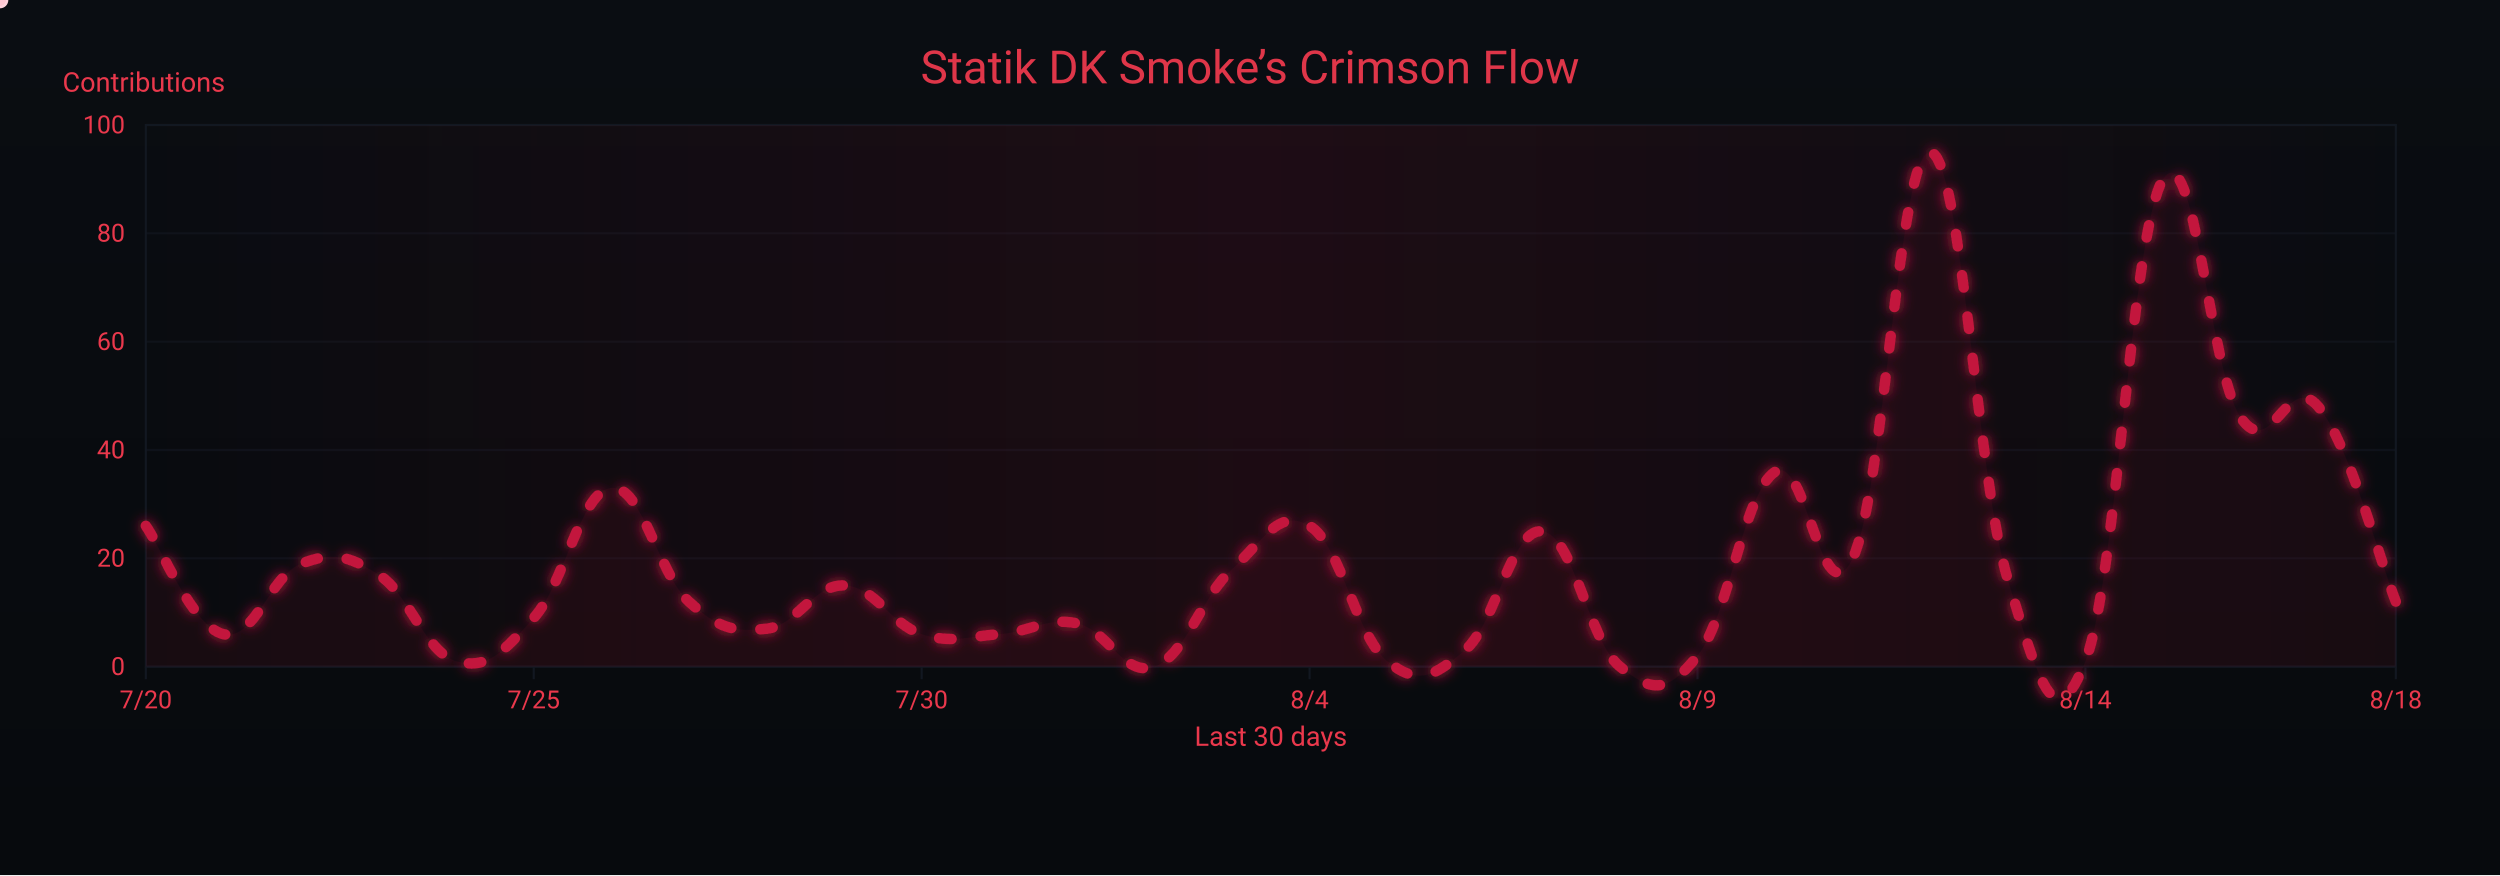
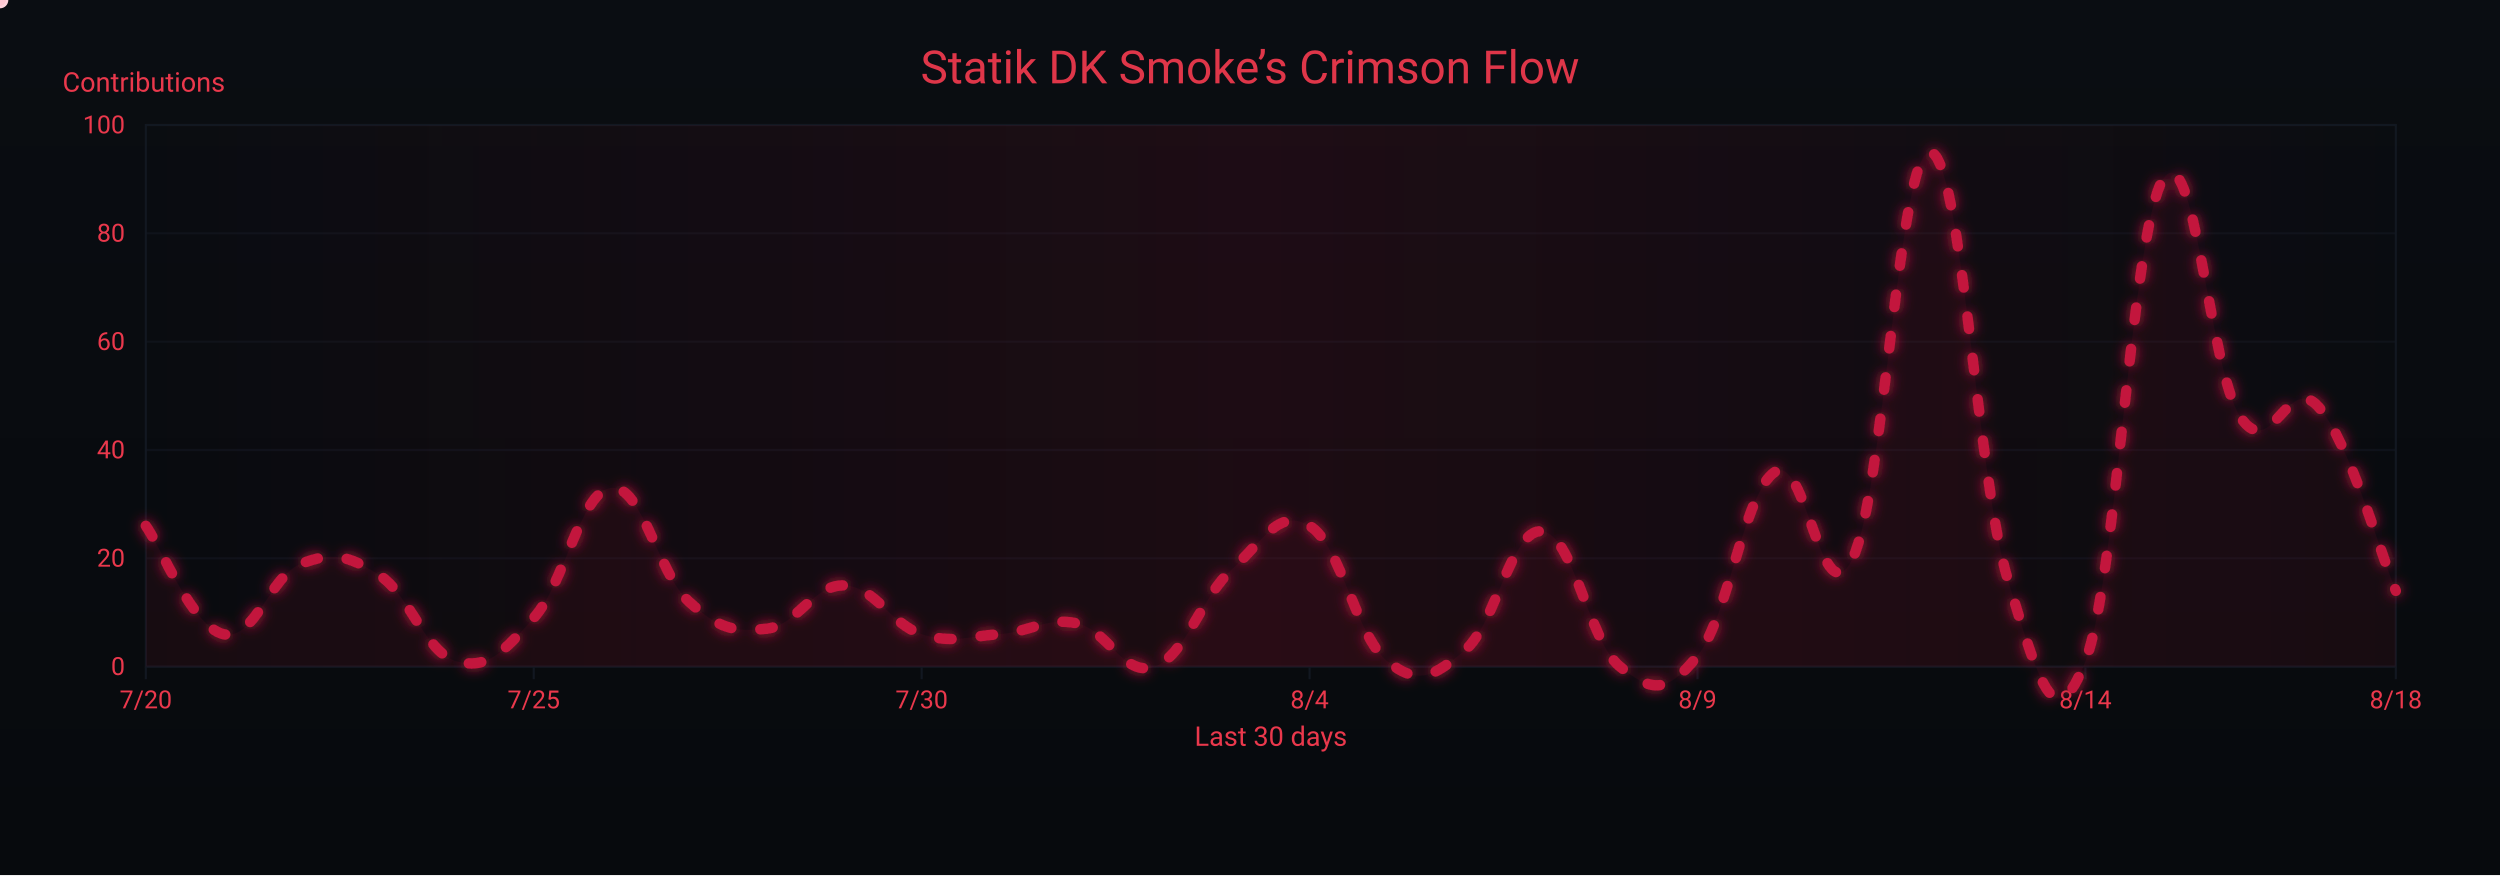
<svg xmlns="http://www.w3.org/2000/svg" width="1200" height="420" viewBox="0 0 1200 420" role="img" aria-label="Crimson Flow Graph">
  <defs>
    <linearGradient id="bgGrad" x1="0" y1="0" x2="0" y2="1">
      <stop offset="0%" stop-color="#0a0d12" />
      <stop offset="100%" stop-color="#070a0d" />
    </linearGradient>
    <filter id="glow">
      <feGaussianBlur stdDeviation="3" result="b1" />
      <feMerge>
        <feMergeNode in="b1" />
        <feMergeNode in="SourceGraphic" />
      </feMerge>
    </filter>
    <linearGradient id="sheen" x1="0" y1="0" x2="1" y2="0">
      <stop offset="0%" stop-color="#9b0e2a" stop-opacity="0" />
      <stop offset="50%" stop-color="#9b0e2a" stop-opacity=".14" />
      <stop offset="100%" stop-color="#9b0e2a" stop-opacity="0" />
      <animateTransform attributeName="gradientTransform" type="translate" from="-1 0" to="1 0" dur="9s" repeatCount="indefinite" />
    </linearGradient>
  </defs>
  <rect width="1200" height="420" fill="url(#bgGrad)" />
  <rect x="70" y="60" width="1080" height="260" fill="none" stroke="#121821" stroke-width="1" />
  <g font-family="ui-sans-serif,system-ui,-apple-system,Segoe UI,Roboto,Ubuntu,Arial" font-size="12">
    <path d="M70,320.0 H1150" stroke="#121821" stroke-width="1" opacity="0.6" />
    <text x="60" y="324.0" text-anchor="end" fill="#ea384c">0</text>
    <path d="M70,268.0 H1150" stroke="#121821" stroke-width="1" opacity="0.6" />
    <text x="60" y="272.0" text-anchor="end" fill="#ea384c">20</text>
    <path d="M70,216.0 H1150" stroke="#121821" stroke-width="1" opacity="0.6" />
    <text x="60" y="220.0" text-anchor="end" fill="#ea384c">40</text>
    <path d="M70,164.0 H1150" stroke="#121821" stroke-width="1" opacity="0.6" />
    <text x="60" y="168.0" text-anchor="end" fill="#ea384c">60</text>
    <path d="M70,112.0 H1150" stroke="#121821" stroke-width="1" opacity="0.6" />
    <text x="60" y="116.0" text-anchor="end" fill="#ea384c">80</text>
    <path d="M70,60.0 H1150" stroke="#121821" stroke-width="1" opacity="0.6" />
    <text x="60" y="64.0" text-anchor="end" fill="#ea384c">100</text>
    <text x="30" y="44" fill="#ea384c" font-size="13">Contributions</text>
  </g>
  <g font-family="ui-sans-serif,system-ui,-apple-system,Segoe UI,Roboto,Ubuntu,Arial" font-size="12">
    <path d="M70.0,320 V326" stroke="#121821" stroke-width="1" />
    <text x="70.0" y="340" text-anchor="middle" fill="#ea384c">7/20</text>
    <path d="M256.2,320 V326" stroke="#121821" stroke-width="1" />
    <text x="256.2" y="340" text-anchor="middle" fill="#ea384c">7/25</text>
    <path d="M442.4,320 V326" stroke="#121821" stroke-width="1" />
    <text x="442.4" y="340" text-anchor="middle" fill="#ea384c">7/30</text>
    <path d="M628.6,320 V326" stroke="#121821" stroke-width="1" />
    <text x="628.6" y="340" text-anchor="middle" fill="#ea384c">8/4</text>
    <path d="M814.8,320 V326" stroke="#121821" stroke-width="1" />
    <text x="814.8" y="340" text-anchor="middle" fill="#ea384c">8/9</text>
    <path d="M1001.0,320 V326" stroke="#121821" stroke-width="1" />
    <text x="1001.0" y="340" text-anchor="middle" fill="#ea384c">8/14</text>
    <path d="M1150.0,320 V326" stroke="#121821" stroke-width="1" />
    <text x="1150.0" y="340" text-anchor="middle" fill="#ea384c">8/18</text>
    <text x="610" y="358" text-anchor="middle" fill="#ea384c" font-size="13">Last 30 days</text>
  </g>
  <rect x="70" y="60" width="1080" height="260" fill="url(#sheen)" />
  <text x="600" y="40" text-anchor="middle" font-family="ui-sans-serif,system-ui,-apple-system,Segoe UI,Roboto,Ubuntu,Arial" font-size="22" fill="#ea384c" opacity=".95">Statik DK Smoke’s Crimson Flow</text>
-   <path d="M70.0,252.4 C77.4,262.8 92.3,300.8 107.2,304.4 C122.1,308.0 129.6,276.3 144.5,270.6 C159.4,264.9 166.8,266.4 181.7,275.8 C196.6,285.2 204.1,313.2 219.0,317.4 C233.9,321.6 241.3,313.2 256.2,296.6 C271.1,280.0 278.6,235.8 293.4,234.2 C308.3,232.6 315.8,275.3 330.7,288.8 C345.6,302.3 353.0,303.4 367.9,301.8 C382.8,300.2 390.3,280.5 405.2,281.0 C420.1,281.5 427.5,299.7 442.4,304.4 C457.3,309.1 464.8,305.4 479.7,304.4 C494.6,303.4 502.0,296.1 516.9,299.2 C531.8,302.3 539.2,325.2 554.1,320.0 C569.0,314.8 576.5,286.7 591.4,273.2 C606.3,259.7 613.7,243.6 628.6,252.4 C643.5,261.2 651.0,305.4 665.9,317.4 C680.8,329.4 688.2,324.7 703.1,312.2 C718.0,299.7 725.4,253.4 740.3,255.0 C755.2,256.6 762.7,308.0 777.6,320.0 C792.5,332.0 799.9,333.5 814.8,314.8 C829.7,296.1 837.2,235.8 852.1,226.4 C867.0,217.0 874.4,298.7 889.3,268.0 C904.2,237.3 911.7,70.9 926.6,73.0 C941.4,75.1 948.9,229.5 963.8,278.4 C978.7,327.3 986.1,355.9 1001.0,317.4 C1015.9,278.9 1023.4,109.4 1038.3,86.0 C1053.2,62.6 1060.6,178.6 1075.5,200.4 C1090.4,222.2 1097.9,177.5 1112.8,195.2 C1127.7,212.9 1142.6,270.1 1150.0,288.8 L 1150,320 L 70,320 Z" fill="#7a0f26" opacity=".13">
+   <path d="M70.0,252.4 C77.4,262.8 92.3,300.8 107.2,304.4 C122.1,308.0 129.6,276.3 144.5,270.6 C159.4,264.9 166.8,266.4 181.7,275.8 C196.6,285.2 204.1,313.2 219.0,317.4 C233.9,321.6 241.3,313.2 256.2,296.6 C271.1,280.0 278.6,235.8 293.4,234.2 C308.3,232.6 315.8,275.3 330.7,288.8 C345.6,302.3 353.0,303.4 367.9,301.8 C382.8,300.2 390.3,280.5 405.2,281.0 C420.1,281.5 427.5,299.7 442.4,304.4 C457.3,309.1 464.8,305.4 479.7,304.4 C494.6,303.4 502.0,296.1 516.9,299.2 C531.8,302.3 539.2,325.2 554.1,320.0 C569.0,314.8 576.5,286.7 591.4,273.2 C606.3,259.7 613.7,243.6 628.6,252.4 C643.5,261.2 651.0,305.4 665.9,317.4 C680.8,329.4 688.2,324.7 703.1,312.2 C718.0,299.7 725.4,253.4 740.3,255.0 C755.2,256.6 762.7,308.0 777.6,320.0 C792.5,332.0 799.9,333.5 814.8,314.8 C829.7,296.1 837.2,235.8 852.1,226.4 C867.0,217.0 874.4,298.7 889.3,268.0 C904.2,237.3 911.7,70.9 926.6,73.0 C941.4,75.1 948.9,229.5 963.8,278.4 C978.7,327.3 986.1,355.9 1001.0,317.4 C1015.9,278.9 1023.4,109.4 1038.3,86.0 C1053.2,62.6 1060.6,178.6 1075.5,200.4 C1090.4,222.2 1097.9,178.6 1112.8,195.2 C1127.7,211.8 1142.6,265.9 1150.0,283.6 L 1150,320 L 70,320 Z" fill="#7a0f26" opacity=".13">
    <animate attributeName="opacity" values=".10;.17;.10" dur="6s" repeatCount="indefinite" />
  </path>
-   <path id="curve" d="M70.0,252.4 C77.4,262.8 92.3,300.8 107.2,304.4 C122.1,308.0 129.6,276.3 144.5,270.6 C159.4,264.9 166.8,266.4 181.7,275.8 C196.6,285.2 204.1,313.2 219.0,317.4 C233.9,321.6 241.3,313.2 256.2,296.6 C271.1,280.0 278.6,235.8 293.4,234.2 C308.3,232.6 315.8,275.3 330.7,288.8 C345.6,302.3 353.0,303.4 367.9,301.8 C382.8,300.2 390.3,280.5 405.2,281.0 C420.1,281.5 427.5,299.7 442.4,304.4 C457.3,309.1 464.8,305.4 479.7,304.4 C494.6,303.4 502.0,296.1 516.9,299.2 C531.8,302.3 539.2,325.2 554.1,320.0 C569.0,314.8 576.5,286.7 591.4,273.2 C606.3,259.7 613.7,243.6 628.6,252.4 C643.5,261.2 651.0,305.4 665.9,317.4 C680.8,329.4 688.2,324.7 703.1,312.2 C718.0,299.7 725.4,253.4 740.3,255.0 C755.2,256.6 762.7,308.0 777.6,320.0 C792.5,332.0 799.9,333.5 814.8,314.8 C829.7,296.1 837.2,235.8 852.1,226.4 C867.0,217.0 874.4,298.7 889.3,268.0 C904.2,237.3 911.7,70.9 926.6,73.0 C941.4,75.1 948.9,229.5 963.8,278.4 C978.7,327.3 986.1,355.9 1001.0,317.4 C1015.9,278.9 1023.4,109.4 1038.3,86.0 C1053.2,62.6 1060.6,178.6 1075.5,200.4 C1090.4,222.2 1097.9,177.5 1112.8,195.2 C1127.7,212.9 1142.6,270.1 1150.0,288.8" fill="none" stroke="#c3193d" stroke-width="5" stroke-linecap="round" stroke-linejoin="round" stroke-dasharray="6 14" filter="url(#glow)">
+   <path id="curve" d="M70.0,252.4 C77.4,262.8 92.3,300.8 107.2,304.4 C122.1,308.0 129.6,276.3 144.5,270.6 C159.4,264.9 166.8,266.4 181.7,275.8 C196.6,285.2 204.1,313.2 219.0,317.4 C233.9,321.6 241.3,313.2 256.2,296.6 C271.1,280.0 278.6,235.8 293.4,234.2 C308.3,232.6 315.8,275.3 330.7,288.8 C345.6,302.3 353.0,303.4 367.9,301.8 C382.8,300.2 390.3,280.5 405.2,281.0 C420.1,281.5 427.5,299.7 442.4,304.4 C457.3,309.1 464.8,305.4 479.7,304.4 C494.6,303.4 502.0,296.1 516.9,299.2 C531.8,302.3 539.2,325.2 554.1,320.0 C569.0,314.8 576.5,286.7 591.4,273.2 C606.3,259.7 613.7,243.6 628.6,252.4 C643.5,261.2 651.0,305.4 665.9,317.4 C680.8,329.4 688.2,324.7 703.1,312.2 C718.0,299.7 725.4,253.4 740.3,255.0 C755.2,256.6 762.7,308.0 777.6,320.0 C792.5,332.0 799.9,333.5 814.8,314.8 C829.7,296.1 837.2,235.8 852.1,226.4 C867.0,217.0 874.4,298.7 889.3,268.0 C904.2,237.3 911.7,70.9 926.6,73.0 C941.4,75.1 948.9,229.5 963.8,278.4 C978.7,327.3 986.1,355.9 1001.0,317.4 C1015.9,278.9 1023.4,109.4 1038.3,86.0 C1053.2,62.6 1060.6,178.6 1075.5,200.4 C1090.4,222.2 1097.9,178.6 1112.8,195.2 C1127.7,211.8 1142.6,265.9 1150.0,283.6" fill="none" stroke="#c3193d" stroke-width="5" stroke-linecap="round" stroke-linejoin="round" stroke-dasharray="6 14" filter="url(#glow)">
    <animate attributeName="stroke-dashoffset" values="0;-220" dur="4.8s" repeatCount="indefinite" />
  </path>
  <g fill="#ffd1db">
    <circle r="4">
      <animateMotion dur="7s" rotate="auto" repeatCount="indefinite">
        <mpath href="#curve" />
      </animateMotion>
      <animate attributeName="opacity" values="1;.3;1" dur="2.2s" repeatCount="indefinite" />
    </circle>
    <circle r="3" fill="#ffffff">
      <animateMotion dur="8.2s" begin="1s" rotate="auto" repeatCount="indefinite">
        <mpath href="#curve" />
      </animateMotion>
      <animate attributeName="opacity" values=".7;.2;.7" dur="2.4s" repeatCount="indefinite" />
    </circle>
    <circle r="3" fill="#ffc7d3">
      <animateMotion dur="6s" begin="2s" rotate="auto" repeatCount="indefinite">
        <mpath href="#curve" />
      </animateMotion>
      <animate attributeName="opacity" values=".8;.3;.8" dur="2s" repeatCount="indefinite" />
    </circle>
  </g>
</svg>
